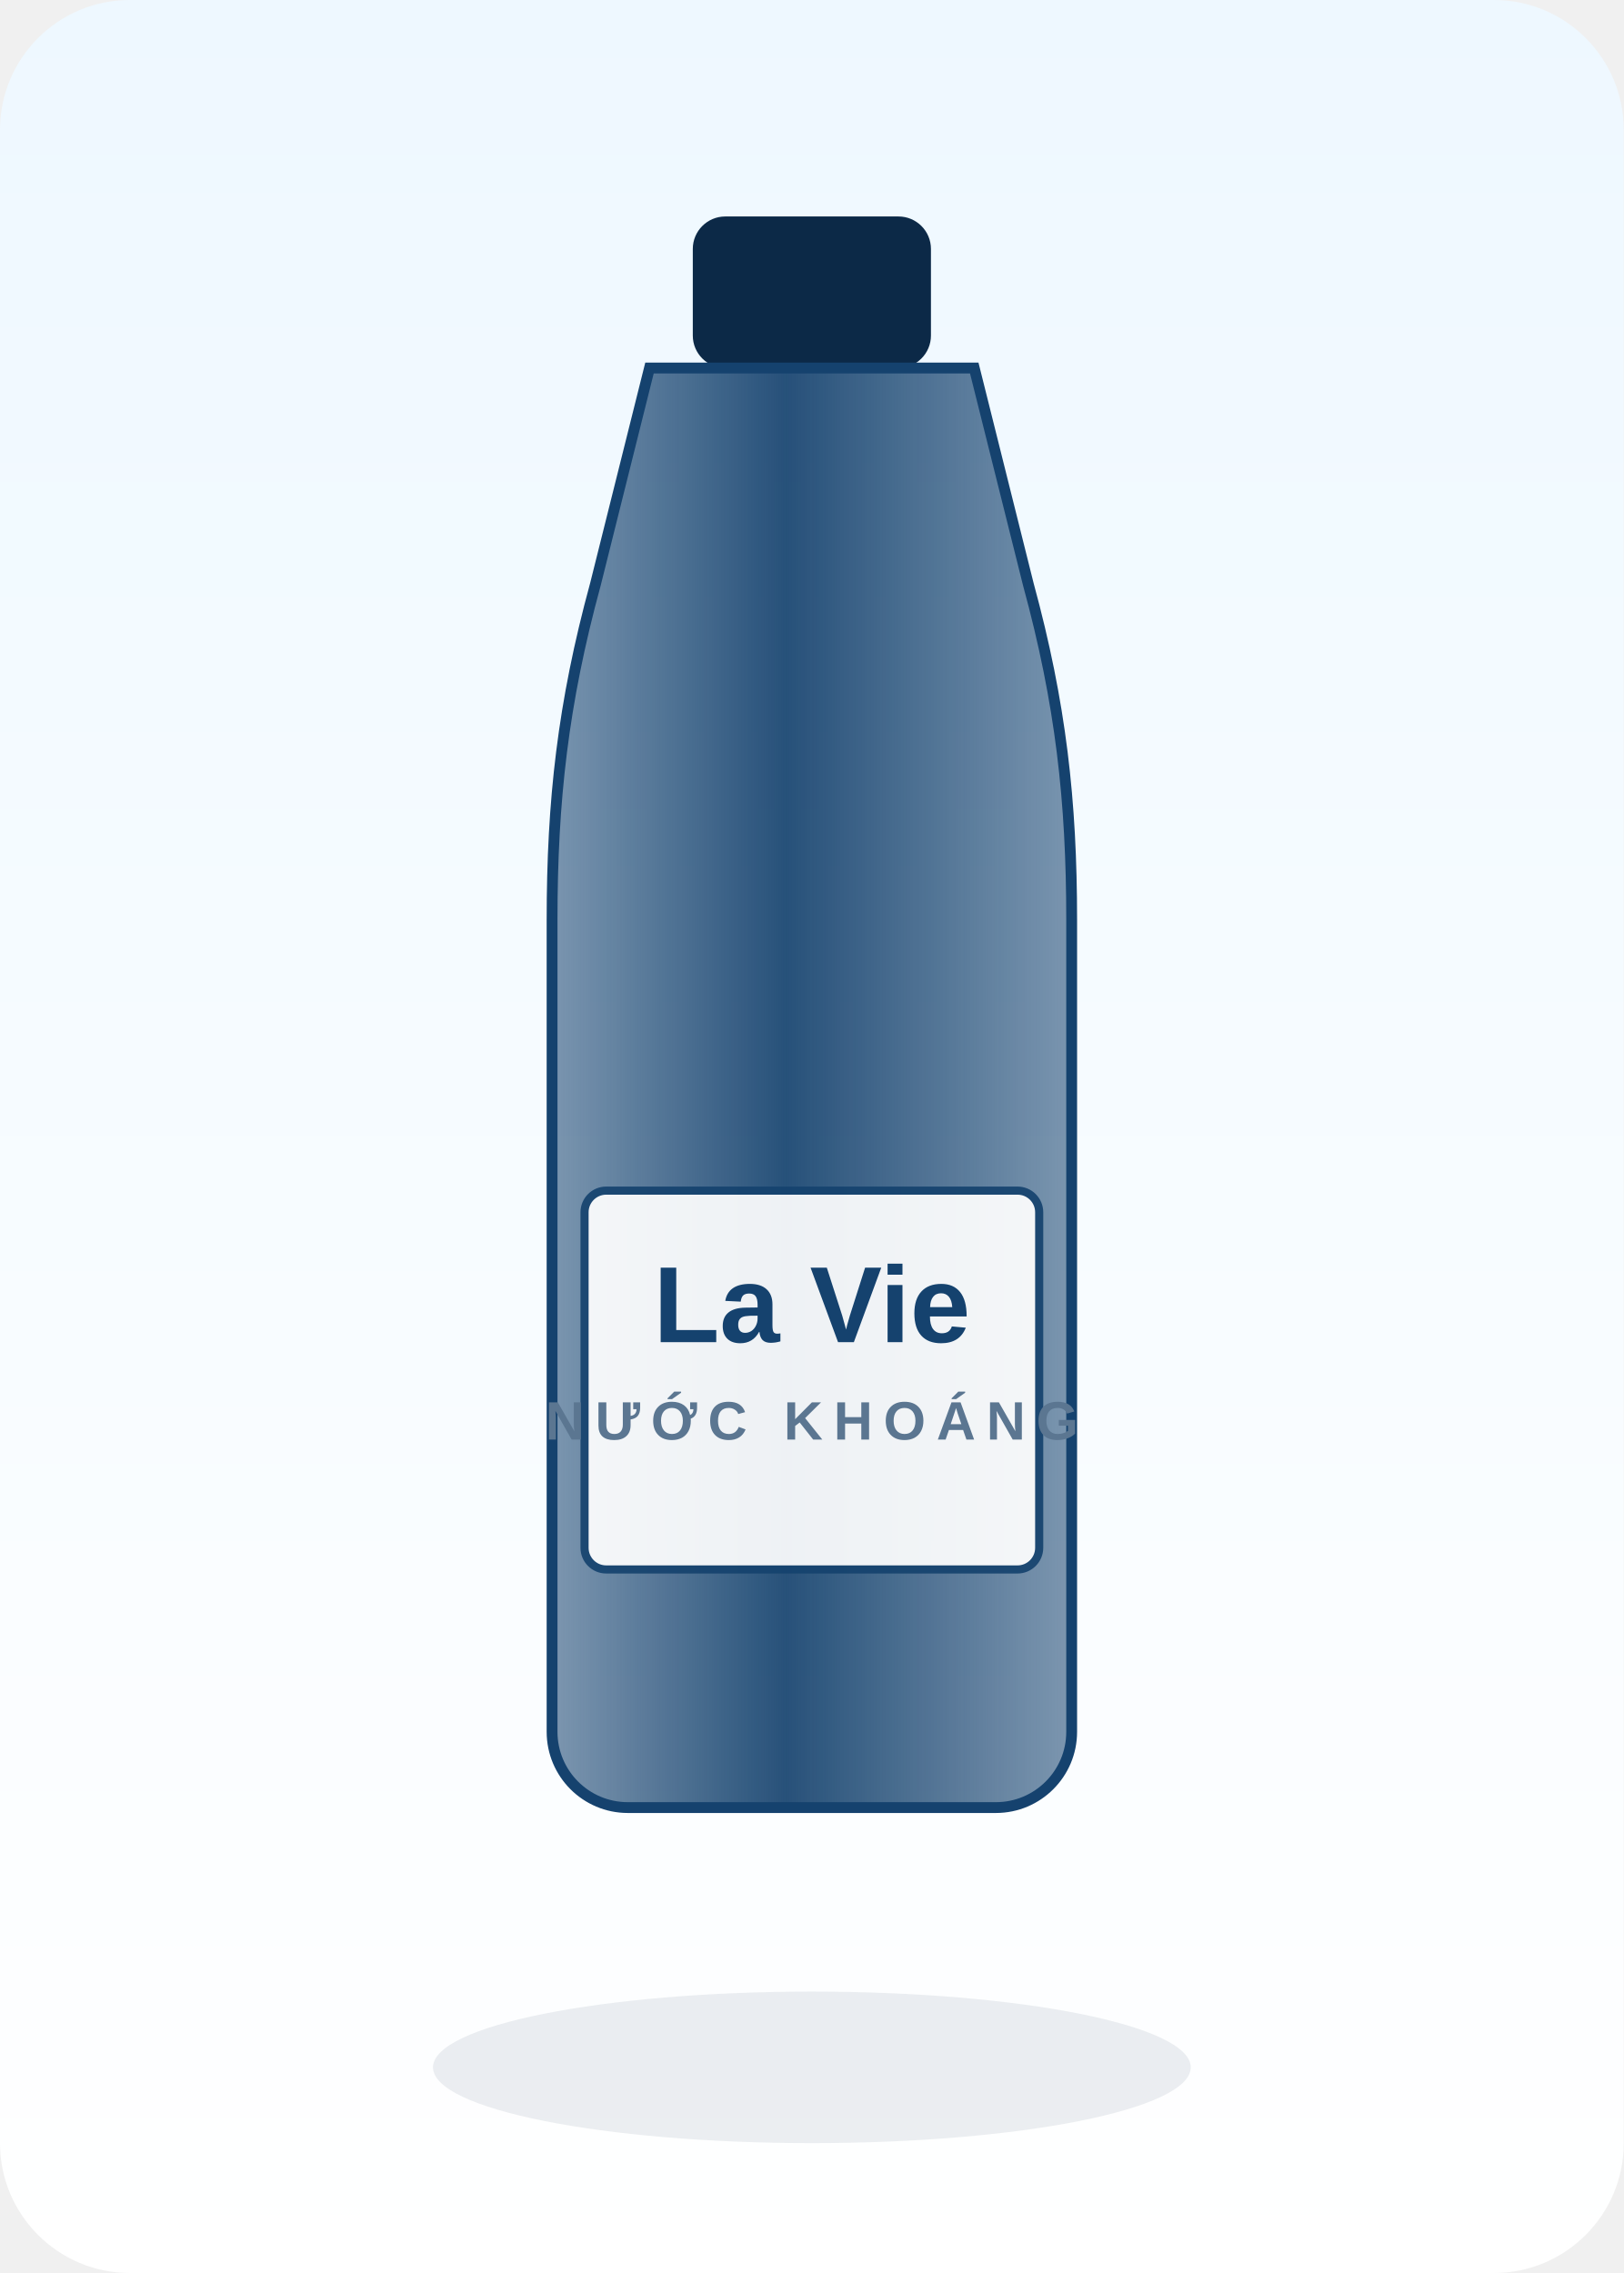
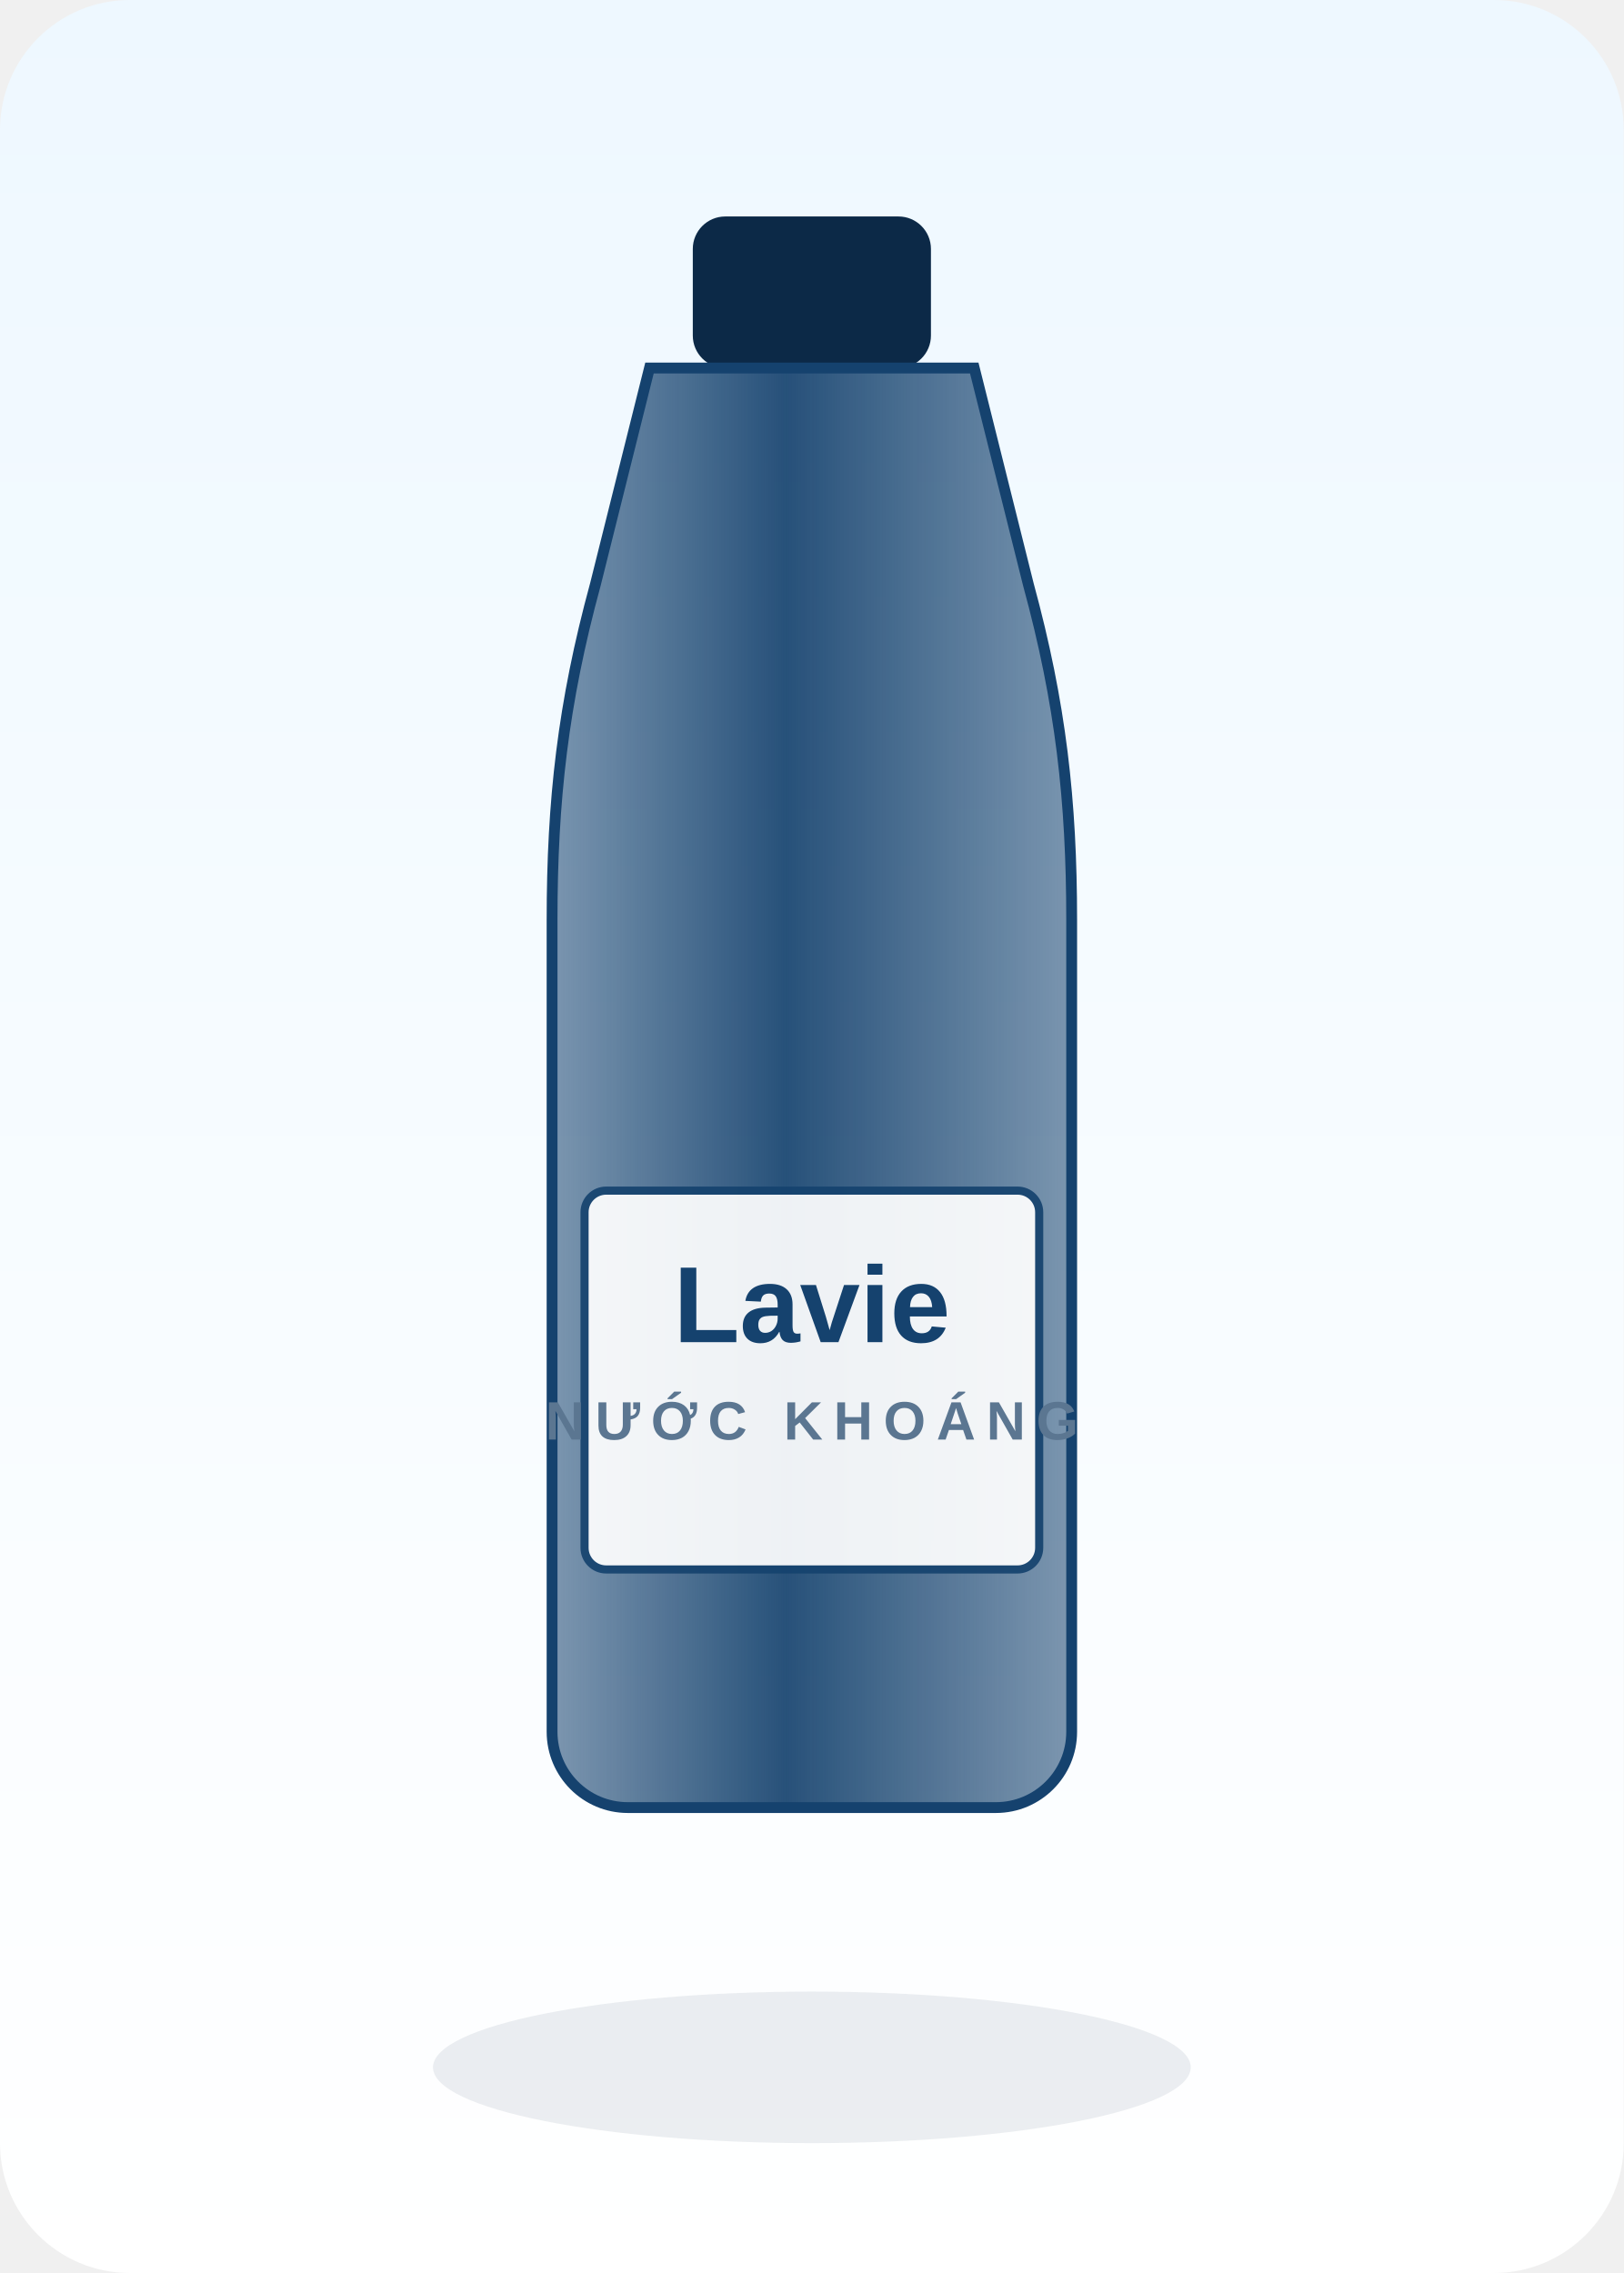
<svg xmlns="http://www.w3.org/2000/svg" width="300" height="420" viewBox="0 0 300 420">
  <defs>
    <linearGradient id="bottle" x1="0" y1="0" x2="1" y2="0">
      <stop offset="0%" stop-color="#15426e" stop-opacity="0.55" />
      <stop offset="45%" stop-color="#15426e" stop-opacity="0.92" />
      <stop offset="100%" stop-color="#15426e" stop-opacity="0.55" />
    </linearGradient>
    <linearGradient id="bg" x1="0" y1="0" x2="0" y2="1">
      <stop offset="0%" stop-color="#eef8ff" />
      <stop offset="100%" stop-color="#ffffff" />
    </linearGradient>
  </defs>
  <rect width="300" height="420" rx="24" fill="url(#bg)" />
  <ellipse cx="150" cy="382" rx="70" ry="14" fill="#0c2947" opacity="0.08" />
  <rect x="128" y="40" width="44" height="28" rx="6" fill="#0c2947" />
  <path d="M120 68 h60 l10 40 c6 22 8 40 8 62 v150 a14 14 0 0 1 -14 14 h-68 a14 14 0 0 1 -14 -14 v-150 c0 -22 2 -40 8 -62 z" fill="url(#bottle)" stroke="#15426e" stroke-width="2" />
  <rect x="108" y="220" width="84" height="70" rx="4" fill="#ffffff" opacity="0.92" stroke="#15426e" stroke-width="1.5" />
-   <text x="150" y="248" font-family="'Be Vietnam Pro', Arial, sans-serif" font-weight="800" font-size="20" fill="#15426e" text-anchor="middle">La Vie</text>
+   <text x="150" y="248" font-family="'Be Vietnam Pro', Arial, sans-serif" font-weight="800" font-size="20" fill="#15426e" text-anchor="middle">Lavie</text>
  <text x="150" y="266" font-family="'Be Vietnam Pro', Arial, sans-serif" font-weight="600" font-size="10" letter-spacing="2" fill="#5b7691" text-anchor="middle">NƯỚC KHOÁNG</text>
</svg>
